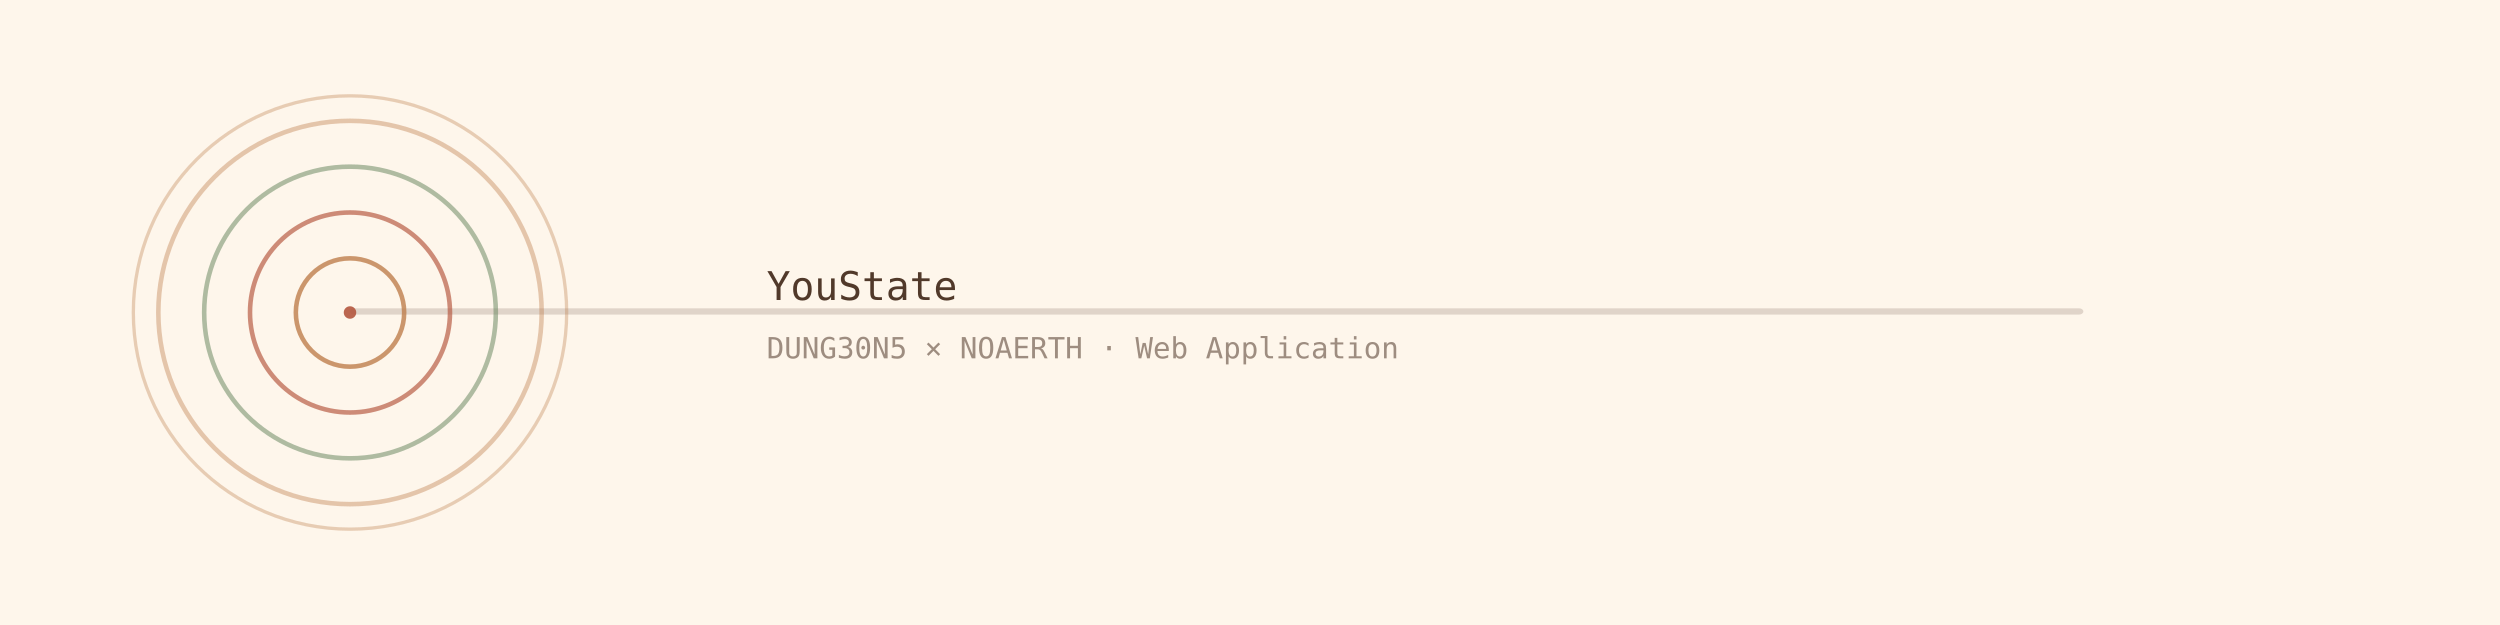
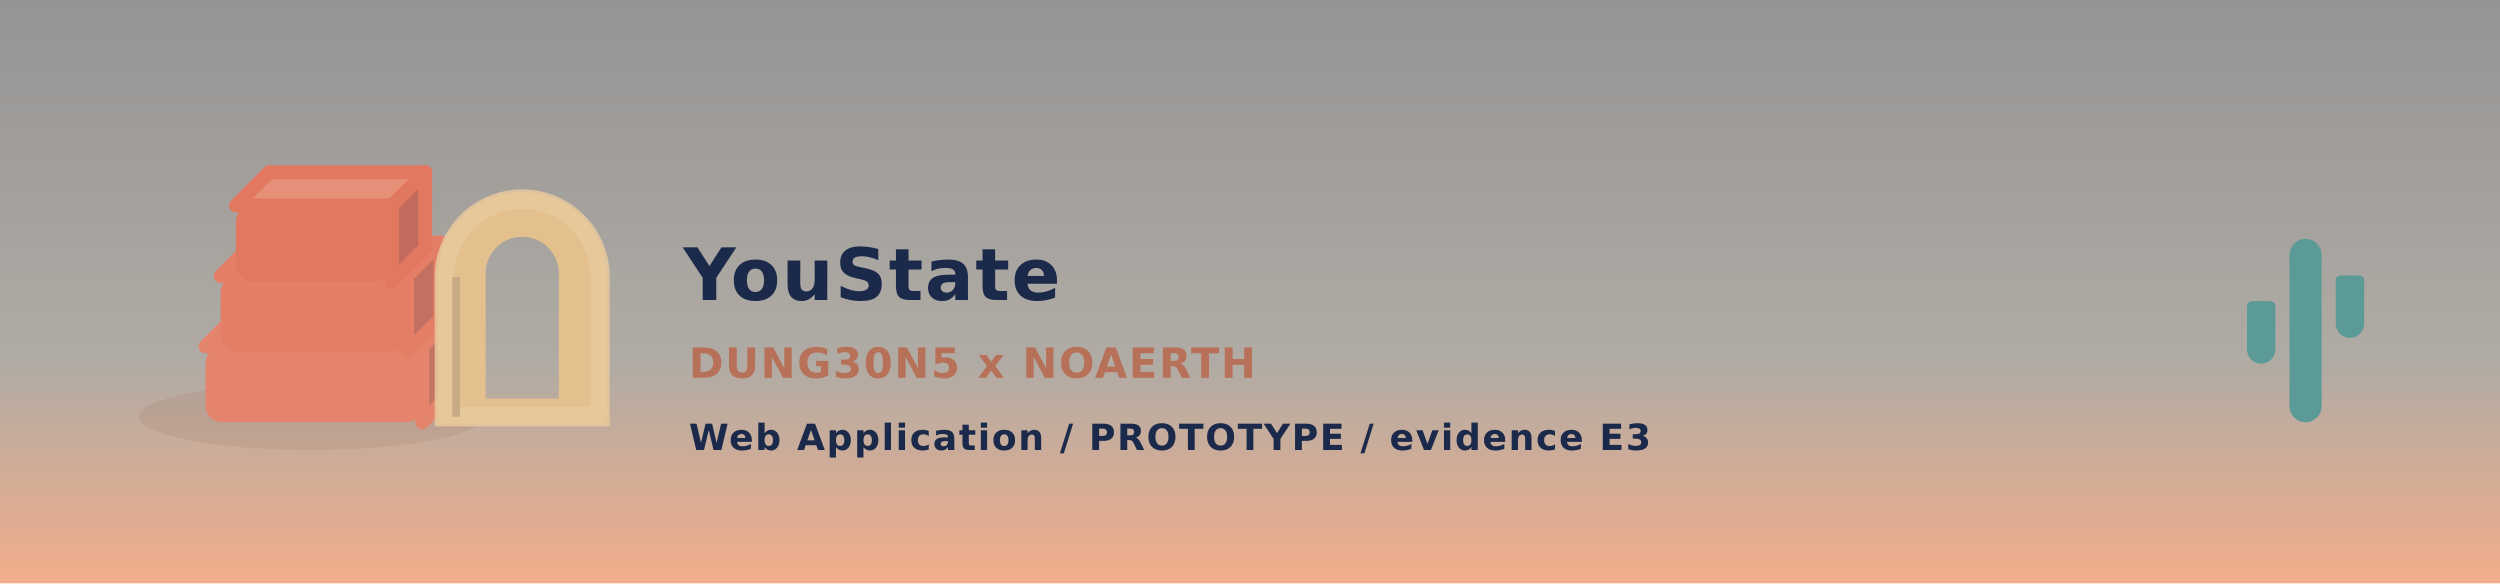
- <svg xmlns="http://www.w3.org/2000/svg" viewBox="0 0 1200 300" width="1200" height="300" role="img" aria-label="YouState identity object">
-   <rect width="1200" height="300" fill="#fef6eb" />
-   <defs>
-     <linearGradient id="gft" x1="0" y1="0" x2="1" y2="1">
-       <stop offset="0%" stop-color="#be7e4c" />
-       <stop offset="100%" stop-color="#b4573f" />
-     </linearGradient>
-   </defs>
-   <rect x="168.00" y="148.00" width="832.00" height="3.00" rx="2.00" fill="rgba(63,37,22,0.160)" opacity="1.00" />
-   <circle cx="168.00" cy="150.00" r="26.00" fill="none" stroke="rgba(190,126,76,0.800)" stroke-width="2.20" opacity="1.00" />
-   <circle cx="168.00" cy="150.00" r="48.00" fill="none" stroke="rgba(180,87,63,0.670)" stroke-width="2.20" opacity="1.00" />
-   <circle cx="168.00" cy="150.00" r="70.00" fill="none" stroke="rgba(108,138,98,0.540)" stroke-width="2.20" opacity="1.00" />
-   <circle cx="168.00" cy="150.00" r="92.00" fill="none" stroke="rgba(190,126,76,0.410)" stroke-width="2.20" opacity="1.00" />
+ <svg xmlns="http://www.w3.org/2000/svg" width="900" height="210" viewBox="0 0 900 210" role="img" aria-label="YouState - identity object">
+   <linearGradient id="skyf" x1="0" y1="0" x2="0" y2="1">
+     <stop offset="0" stop-color="#959494" />
+     <stop offset="0.62" stop-color="#b0aba4" />
+     <stop offset="1" stop-color="#f3ad8a" />
+   </linearGradient>
+   <rect width="900" height="210" fill="url(#skyf)" />
+   <rect x="0" y="352" width="900" height="-142" fill="#e9cda3" />
+   <rect x="0" y="352" width="900" height="3" fill="#ebd1a9" />
+   <ellipse cx="112" cy="150" rx="62" ry="12" fill="rgba(138,90,68,0.11)" />
  <g>
-     <circle cx="168.00" cy="150.00" r="104.00" fill="none" stroke="rgba(190,126,76,0.350)" stroke-width="1.60" opacity="1.00" />
-     <animate attributeName="opacity" values="0.25;1.0;0.25" dur="12.7s" begin="0s" repeatCount="indefinite" />
+     <path d="M74,124.67 L152,124.67 L164,112.67 L86,112.67 Z" fill="#e99a82" stroke="#e5846c" stroke-width="5" stroke-linejoin="round" />
+     <path d="M152,124.67 L164,112.67 L164,140 L152,152 Z" fill="#c37566" stroke="#e5846c" stroke-width="5" stroke-linejoin="round" />
+     <rect x="74" y="124.67" width="78" height="27.33" rx="6" fill="#e5846c" />
+     <path d="M79.46,99.33 L146.54,99.33 L158.54,87.33 L91.46,87.33 Z" fill="#e8957d" stroke="#e47e66" stroke-width="5" stroke-linejoin="round" />
+     <path d="M146.54,99.33 L158.54,87.33 L158.54,114.67 L146.54,126.67 Z" fill="#c27061" stroke="#e47e66" stroke-width="5" stroke-linejoin="round" />
+     <rect x="79.46" y="99.33" width="67.08" height="27.33" rx="6" fill="#e47e66" />
+     <path d="M84.92,74 L141.08,74 L153.08,62 L96.92,62 Z" fill="#e79079" stroke="#e37861" stroke-width="5" stroke-linejoin="round" />
+     <path d="M141.08,74 L153.08,62 L153.08,89.33 L141.08,101.33 Z" fill="#c16b5d" stroke="#e37861" stroke-width="5" stroke-linejoin="round" />
+     <rect x="84.92" y="74" width="56.16" height="27.33" rx="6" fill="#e37861" />
+     <animate attributeName="opacity" values="0.72;1;0.72" dur="6s" begin="0s" repeatCount="indefinite" />
  </g>
-   <circle cx="168" cy="150" r="3" fill="rgba(180,87,63,0.900)">
-     <animate attributeName="opacity" values="0.35;0.95;0.35" dur="12.7s" begin="0s" repeatCount="indefinite" />
-   </circle>
-   <text x="368" y="144" font-family="ui-monospace,Menlo,monospace" font-size="19" fill="rgba(63,37,22,0.900)">YouState</text>
-   <text x="368" y="172" font-family="ui-monospace,Menlo,monospace" font-size="14" fill="rgba(63,37,22,0.500)">DUNG30N5 × NOAERTH · Web Application</text>
+   <path d="M160,150 L160,99.68 A28,28 0 0 1 216,99.68 L216,150 Z M172.32,146 L172.32,98.43 A15.68,15.68 0 0 1 203.68,98.43 L203.68,146 Z" fill="#e3c08d" fill-rule="evenodd" stroke="#e3c08d" stroke-width="5" stroke-linejoin="round" />
+   <path d="M160,150 L160,99.68 A28,28 0 0 1 216,99.68 L216,150 Z" fill="none" stroke="#e8c99d" stroke-width="7" stroke-linecap="round" opacity="0.85" />
+   <rect x="162.8" y="99.68" width="2.8" height="50.32" fill="#c7ab84" />
+   <text x="246" y="108" font-family="Verdana,DejaVu Sans,sans-serif" font-size="26" font-weight="700" letter-spacing="0.6" fill="#1b2a4a" text-anchor="start">YouState</text>
+   <text x="248" y="136" font-family="Verdana,DejaVu Sans,sans-serif" font-size="15" font-weight="700" letter-spacing="0.6" fill="#b87159" text-anchor="start">DUNG30N5 x NOAERTH</text>
+   <text x="248" y="162" font-family="Verdana,DejaVu Sans,sans-serif" font-size="13" font-weight="700" letter-spacing="0.6" fill="#1b2a4a" text-anchor="start">Web Application  /  PROTOTYPE  /  evidence E3</text>
+   <rect x="824.22" y="86" width="11.56" height="66" rx="5.78" fill="#5b9a97" />
+   <rect x="808.92" y="108.44" width="10.2" height="22.44" rx="5.1" fill="#5b9a97" />
+   <rect x="808.92" y="108.44" width="10.2" height="6.6" rx="1.7" fill="#5b9a97" />
+   <rect x="840.88" y="99.2" width="10.2" height="22.44" rx="5.1" fill="#5b9a97" />
+   <rect x="840.88" y="99.2" width="10.2" height="6.6" rx="1.7" fill="#5b9a97" />
</svg>
